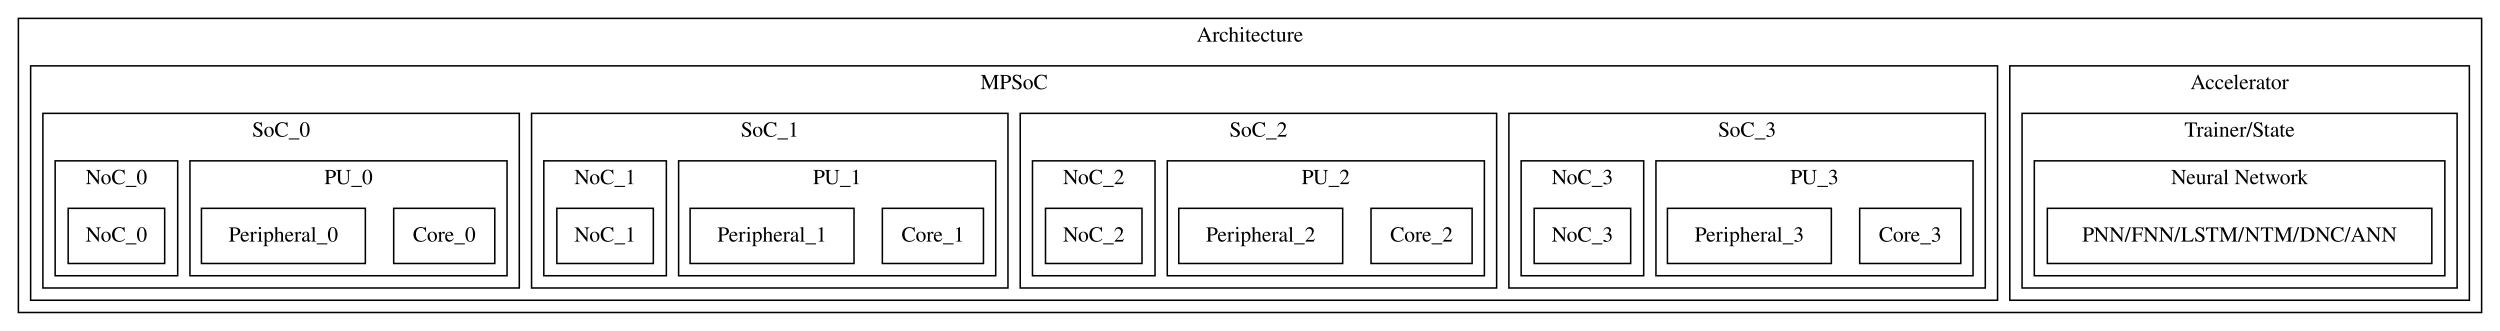
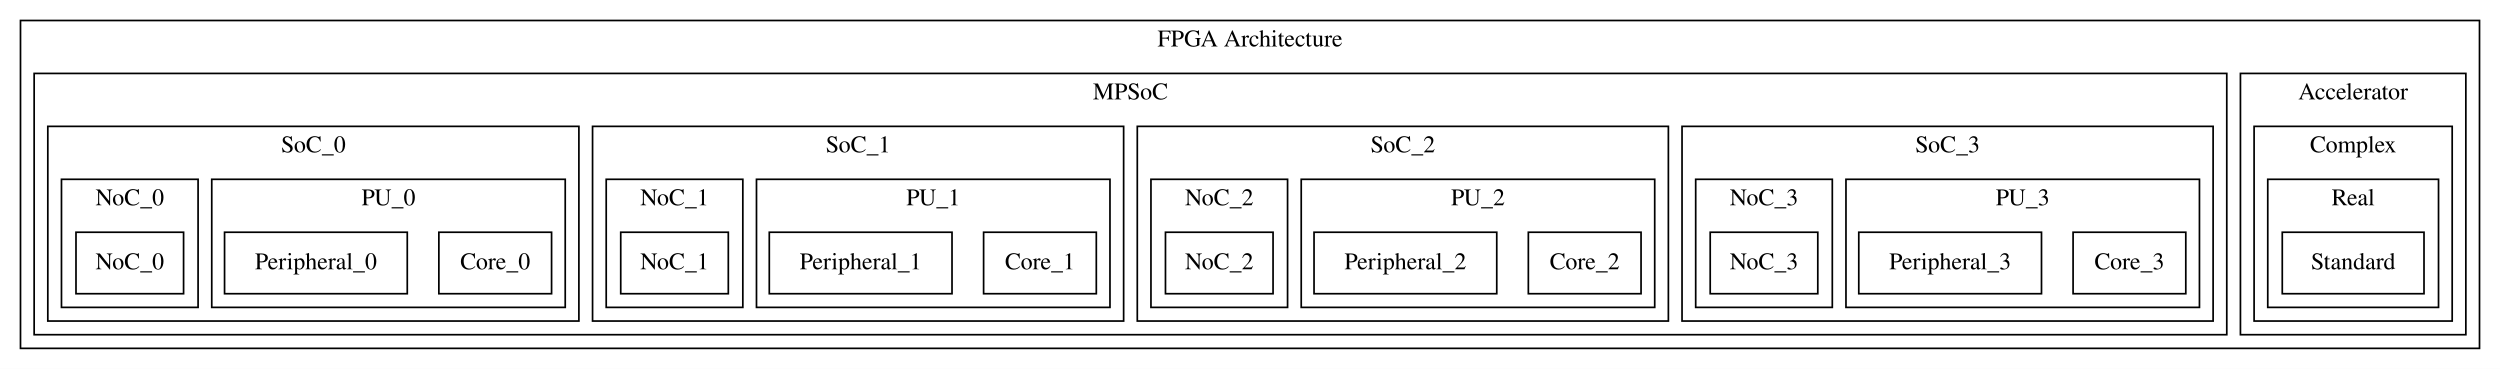
- <svg xmlns="http://www.w3.org/2000/svg" width="1632pt" height="216pt" viewBox="0.00 0.00 1632.00 216.00">
+ <svg xmlns="http://www.w3.org/2000/svg" width="1464pt" height="216pt" viewBox="0.00 0.00 1464.00 216.00">
  <g id="graph0" class="graph" transform="scale(1 1) rotate(0) translate(4 212)">
-     <polygon fill="white" stroke="transparent" points="-4,4 -4,-212 1628,-212 1628,4 -4,4" />
+     <polygon fill="white" stroke="transparent" points="-4,4 -4,-212 1460,-212 1460,4 -4,4" />
    <g id="clust1" class="cluster">
-       <polygon fill="none" stroke="black" points="8,-8 8,-200 1616,-200 1616,-8 8,-8" />
-       <text text-anchor="middle" x="812" y="-184.8" font-family="Times,serif" font-size="14.00">Architecture</text>
+       <polygon fill="none" stroke="black" points="8,-8 8,-200 1448,-200 1448,-8 8,-8" />
+       <text text-anchor="middle" x="728" y="-184.8" font-family="Times,serif" font-size="14.00">FPGA Architecture</text>
    </g>
    <g id="clust2" class="cluster">
-       <polygon fill="none" stroke="black" points="1308,-16 1308,-169 1608,-169 1608,-16 1308,-16" />
-       <text text-anchor="middle" x="1458" y="-153.8" font-family="Times,serif" font-size="14.00">Accelerator</text>
+       <polygon fill="none" stroke="black" points="1308,-16 1308,-169 1440,-169 1440,-16 1308,-16" />
+       <text text-anchor="middle" x="1374" y="-153.8" font-family="Times,serif" font-size="14.00">Accelerator</text>
    </g>
    <g id="clust3" class="cluster">
-       <polygon fill="none" stroke="black" points="1316,-24 1316,-138 1600,-138 1600,-24 1316,-24" />
-       <text text-anchor="middle" x="1458" y="-122.8" font-family="Times,serif" font-size="14.00">Trainer/State</text>
+       <polygon fill="none" stroke="black" points="1316,-24 1316,-138 1432,-138 1432,-24 1316,-24" />
+       <text text-anchor="middle" x="1374" y="-122.8" font-family="Times,serif" font-size="14.00">Complex</text>
    </g>
    <g id="clust4" class="cluster">
-       <polygon fill="none" stroke="black" points="1324,-32 1324,-107 1592,-107 1592,-32 1324,-32" />
-       <text text-anchor="middle" x="1458" y="-91.8" font-family="Times,serif" font-size="14.00">Neural Network</text>
+       <polygon fill="none" stroke="black" points="1324,-32 1324,-107 1424,-107 1424,-32 1324,-32" />
+       <text text-anchor="middle" x="1374" y="-91.8" font-family="Times,serif" font-size="14.00">Real</text>
    </g>
    <g id="clust5" class="cluster">
      <polygon fill="none" stroke="black" points="16,-16 16,-169 1300,-169 1300,-16 16,-16" />
      <text text-anchor="middle" x="658" y="-153.8" font-family="Times,serif" font-size="14.00">MPSoC</text>
    </g>
    <g id="clust6" class="cluster">
      <polygon fill="none" stroke="black" points="981,-24 981,-138 1292,-138 1292,-24 981,-24" />
      <text text-anchor="middle" x="1136.5" y="-122.8" font-family="Times,serif" font-size="14.00">SoC_3</text>
    </g>
    <g id="clust7" class="cluster">
      <polygon fill="none" stroke="black" points="1077,-32 1077,-107 1284,-107 1284,-32 1077,-32" />
      <text text-anchor="middle" x="1180.5" y="-91.8" font-family="Times,serif" font-size="14.00">PU_3</text>
    </g>
    <g id="clust8" class="cluster">
      <polygon fill="none" stroke="black" points="989,-32 989,-107 1069,-107 1069,-32 989,-32" />
      <text text-anchor="middle" x="1029" y="-91.8" font-family="Times,serif" font-size="14.00">NoC_3</text>
    </g>
    <g id="clust9" class="cluster">
      <polygon fill="none" stroke="black" points="662,-24 662,-138 973,-138 973,-24 662,-24" />
      <text text-anchor="middle" x="817.5" y="-122.8" font-family="Times,serif" font-size="14.00">SoC_2</text>
    </g>
    <g id="clust10" class="cluster">
      <polygon fill="none" stroke="black" points="758,-32 758,-107 965,-107 965,-32 758,-32" />
      <text text-anchor="middle" x="861.5" y="-91.8" font-family="Times,serif" font-size="14.00">PU_2</text>
    </g>
    <g id="clust11" class="cluster">
      <polygon fill="none" stroke="black" points="670,-32 670,-107 750,-107 750,-32 670,-32" />
      <text text-anchor="middle" x="710" y="-91.8" font-family="Times,serif" font-size="14.00">NoC_2</text>
    </g>
    <g id="clust12" class="cluster">
      <polygon fill="none" stroke="black" points="343,-24 343,-138 654,-138 654,-24 343,-24" />
      <text text-anchor="middle" x="498.5" y="-122.8" font-family="Times,serif" font-size="14.00">SoC_1</text>
    </g>
    <g id="clust13" class="cluster">
      <polygon fill="none" stroke="black" points="439,-32 439,-107 646,-107 646,-32 439,-32" />
      <text text-anchor="middle" x="542.5" y="-91.8" font-family="Times,serif" font-size="14.00">PU_1</text>
    </g>
    <g id="clust14" class="cluster">
      <polygon fill="none" stroke="black" points="351,-32 351,-107 431,-107 431,-32 351,-32" />
      <text text-anchor="middle" x="391" y="-91.8" font-family="Times,serif" font-size="14.00">NoC_1</text>
    </g>
    <g id="clust15" class="cluster">
      <polygon fill="none" stroke="black" points="24,-24 24,-138 335,-138 335,-24 24,-24" />
      <text text-anchor="middle" x="179.5" y="-122.8" font-family="Times,serif" font-size="14.00">SoC_0</text>
    </g>
    <g id="clust16" class="cluster">
      <polygon fill="none" stroke="black" points="120,-32 120,-107 327,-107 327,-32 120,-32" />
      <text text-anchor="middle" x="223.5" y="-91.8" font-family="Times,serif" font-size="14.00">PU_0</text>
    </g>
    <g id="clust17" class="cluster">
      <polygon fill="none" stroke="black" points="32,-32 32,-107 112,-107 112,-32 32,-32" />
      <text text-anchor="middle" x="72" y="-91.8" font-family="Times,serif" font-size="14.00">NoC_0</text>
    </g>
    <g id="node1" class="node">
-       <polygon fill="none" stroke="black" points="1583.5,-76 1332.5,-76 1332.5,-40 1583.5,-40 1583.5,-76" />
-       <text text-anchor="middle" x="1458" y="-54.3" font-family="Times,serif" font-size="14.00">PNN/FNN/LSTM/NTM/DNC/ANN</text>
+       <polygon fill="none" stroke="black" points="1415.5,-76 1332.5,-76 1332.5,-40 1415.5,-40 1415.5,-76" />
+       <text text-anchor="middle" x="1374" y="-54.3" font-family="Times,serif" font-size="14.00">Standard</text>
    </g>
    <g id="node2" class="node">
      <polygon fill="none" stroke="black" points="1276,-76 1210,-76 1210,-40 1276,-40 1276,-76" />
      <text text-anchor="middle" x="1243" y="-54.3" font-family="Times,serif" font-size="14.00">Core_3</text>
    </g>
    <g id="node3" class="node">
      <polygon fill="none" stroke="black" points="1191.5,-76 1084.5,-76 1084.5,-40 1191.5,-40 1191.5,-76" />
      <text text-anchor="middle" x="1138" y="-54.3" font-family="Times,serif" font-size="14.00">Peripheral_3</text>
    </g>
    <g id="node4" class="node">
      <polygon fill="none" stroke="black" points="1060.5,-76 997.5,-76 997.5,-40 1060.5,-40 1060.5,-76" />
      <text text-anchor="middle" x="1029" y="-54.3" font-family="Times,serif" font-size="14.00">NoC_3</text>
    </g>
    <g id="node5" class="node">
      <polygon fill="none" stroke="black" points="957,-76 891,-76 891,-40 957,-40 957,-76" />
      <text text-anchor="middle" x="924" y="-54.3" font-family="Times,serif" font-size="14.00">Core_2</text>
    </g>
    <g id="node6" class="node">
      <polygon fill="none" stroke="black" points="872.5,-76 765.5,-76 765.5,-40 872.5,-40 872.5,-76" />
      <text text-anchor="middle" x="819" y="-54.3" font-family="Times,serif" font-size="14.00">Peripheral_2</text>
    </g>
    <g id="node7" class="node">
      <polygon fill="none" stroke="black" points="741.5,-76 678.5,-76 678.5,-40 741.5,-40 741.5,-76" />
      <text text-anchor="middle" x="710" y="-54.3" font-family="Times,serif" font-size="14.00">NoC_2</text>
    </g>
    <g id="node8" class="node">
      <polygon fill="none" stroke="black" points="638,-76 572,-76 572,-40 638,-40 638,-76" />
      <text text-anchor="middle" x="605" y="-54.3" font-family="Times,serif" font-size="14.00">Core_1</text>
    </g>
    <g id="node9" class="node">
      <polygon fill="none" stroke="black" points="553.5,-76 446.5,-76 446.5,-40 553.5,-40 553.5,-76" />
      <text text-anchor="middle" x="500" y="-54.3" font-family="Times,serif" font-size="14.00">Peripheral_1</text>
    </g>
    <g id="node10" class="node">
      <polygon fill="none" stroke="black" points="422.5,-76 359.5,-76 359.5,-40 422.5,-40 422.5,-76" />
      <text text-anchor="middle" x="391" y="-54.3" font-family="Times,serif" font-size="14.00">NoC_1</text>
    </g>
    <g id="node11" class="node">
      <polygon fill="none" stroke="black" points="319,-76 253,-76 253,-40 319,-40 319,-76" />
      <text text-anchor="middle" x="286" y="-54.3" font-family="Times,serif" font-size="14.00">Core_0</text>
    </g>
    <g id="node12" class="node">
      <polygon fill="none" stroke="black" points="234.5,-76 127.5,-76 127.5,-40 234.5,-40 234.5,-76" />
      <text text-anchor="middle" x="181" y="-54.3" font-family="Times,serif" font-size="14.00">Peripheral_0</text>
    </g>
    <g id="node13" class="node">
      <polygon fill="none" stroke="black" points="103.5,-76 40.5,-76 40.5,-40 103.5,-40 103.5,-76" />
      <text text-anchor="middle" x="72" y="-54.3" font-family="Times,serif" font-size="14.00">NoC_0</text>
    </g>
  </g>
</svg>
